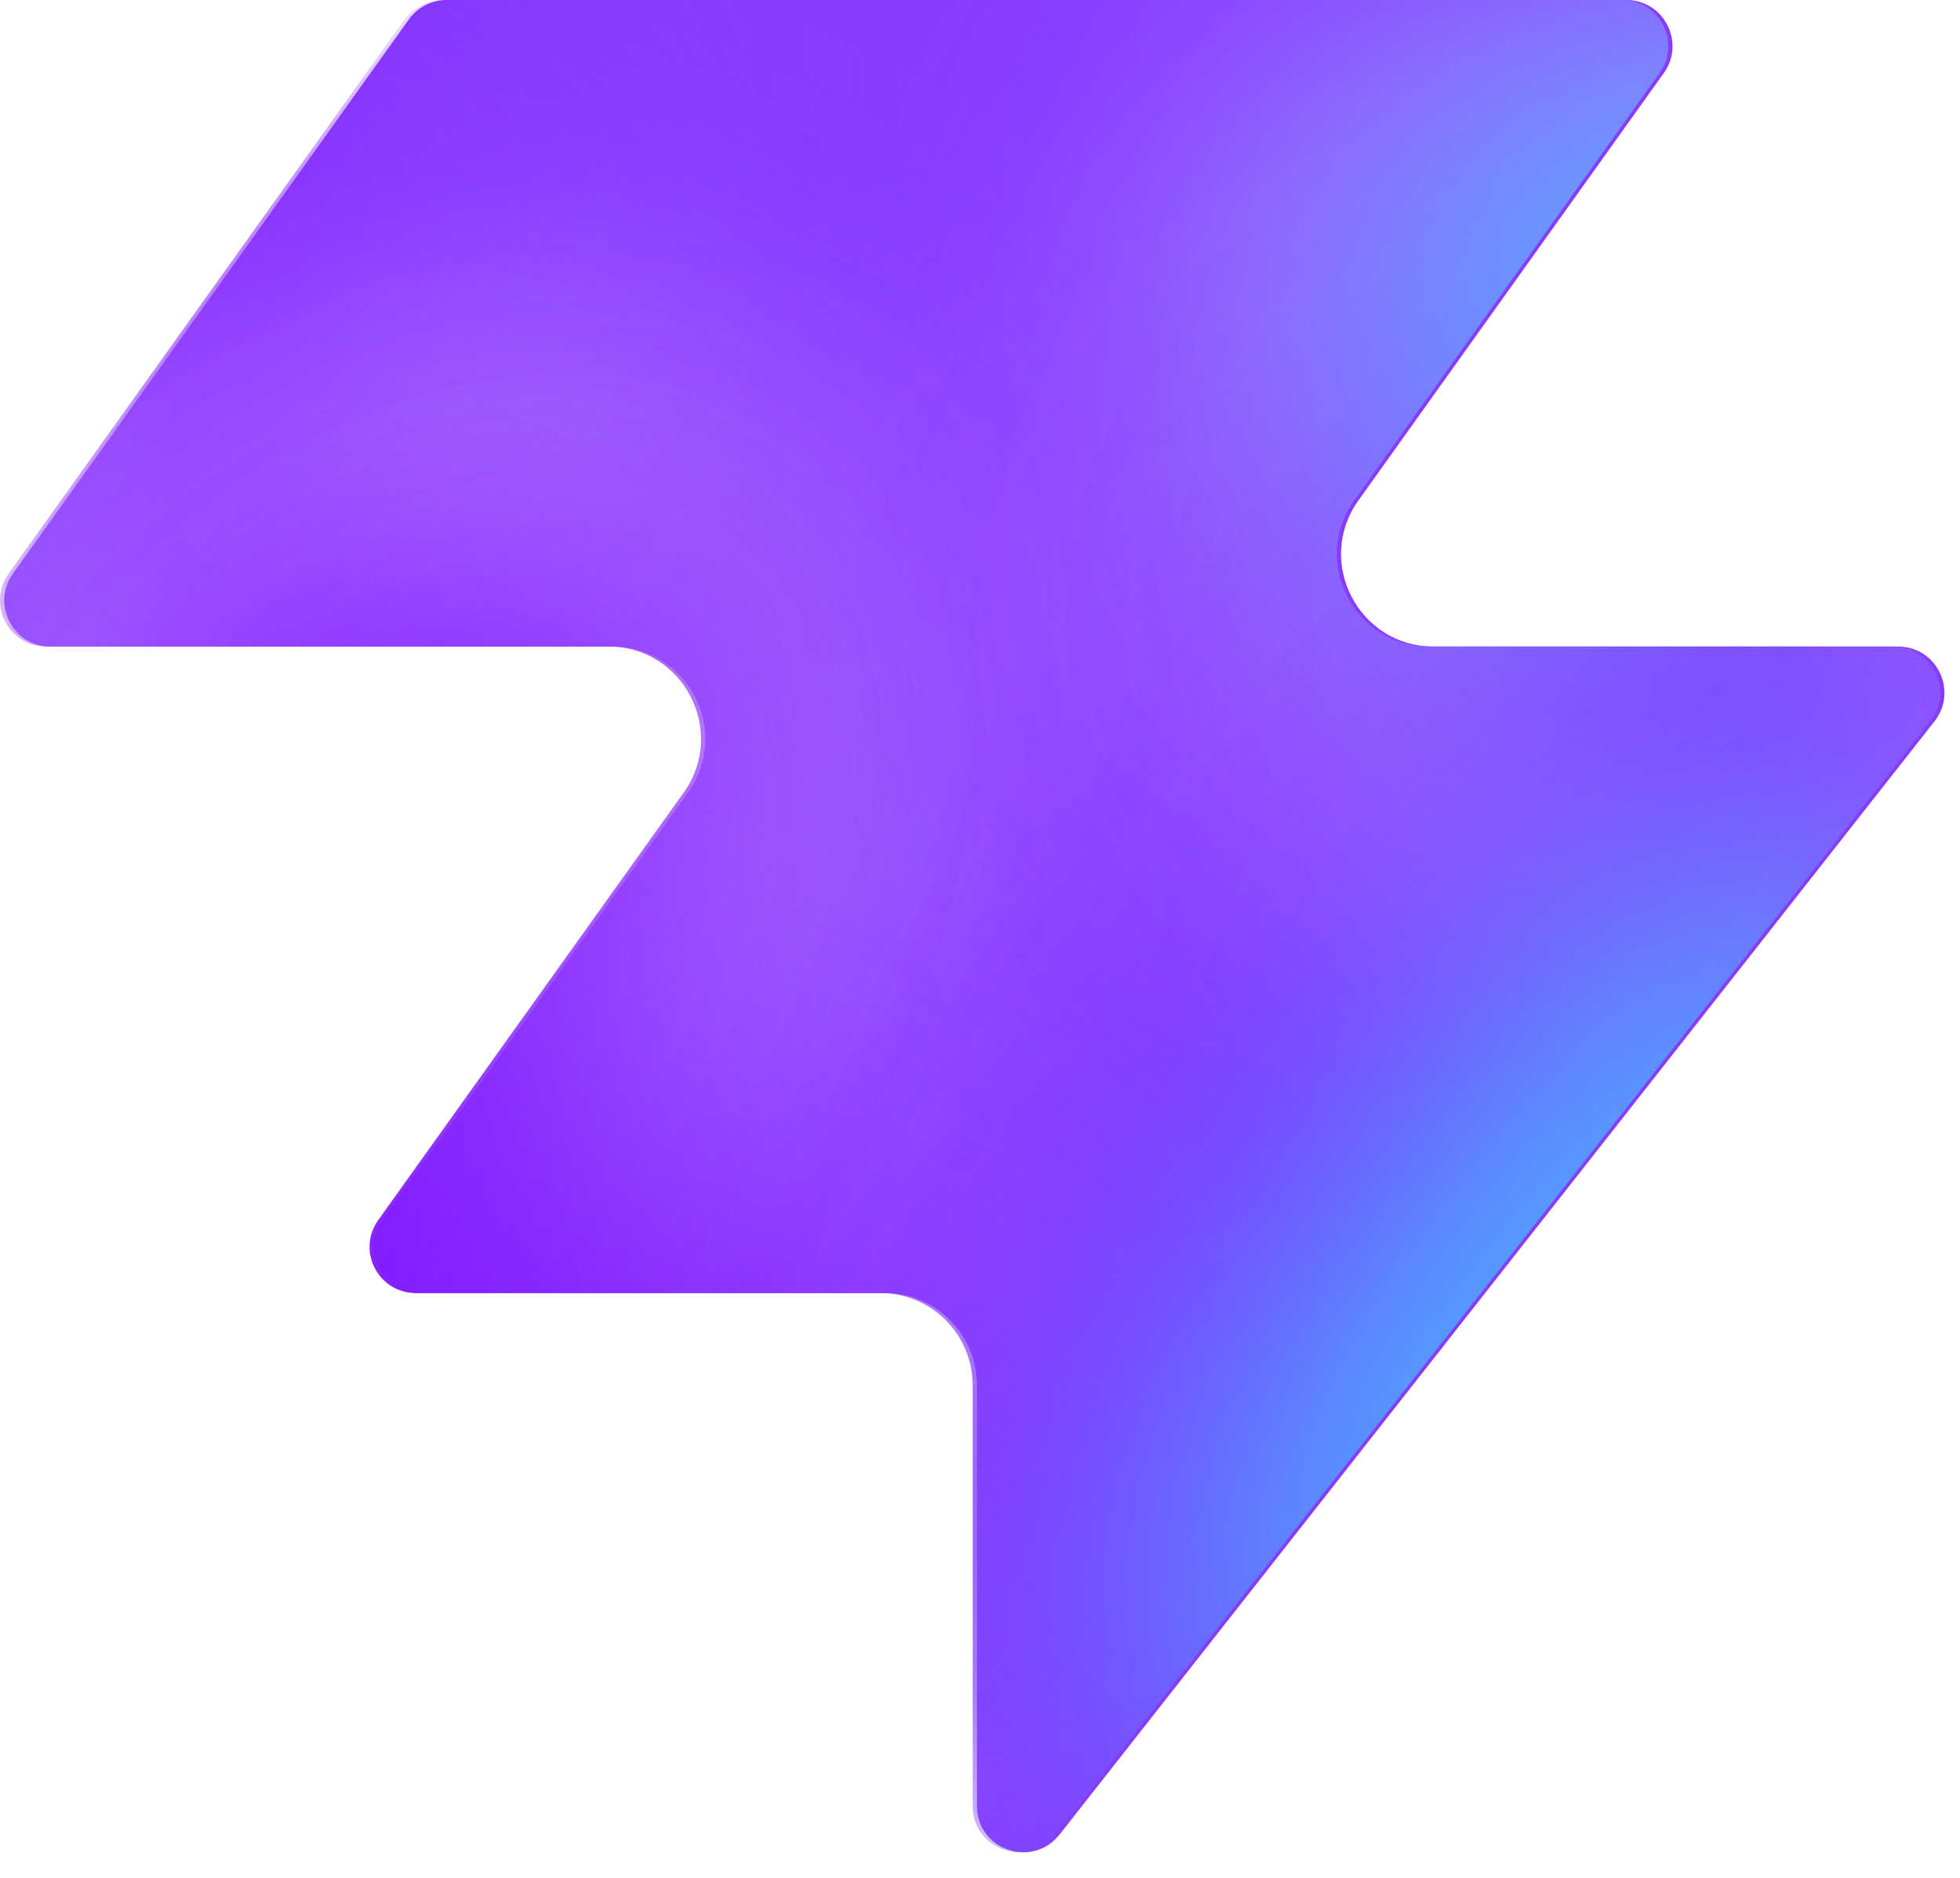
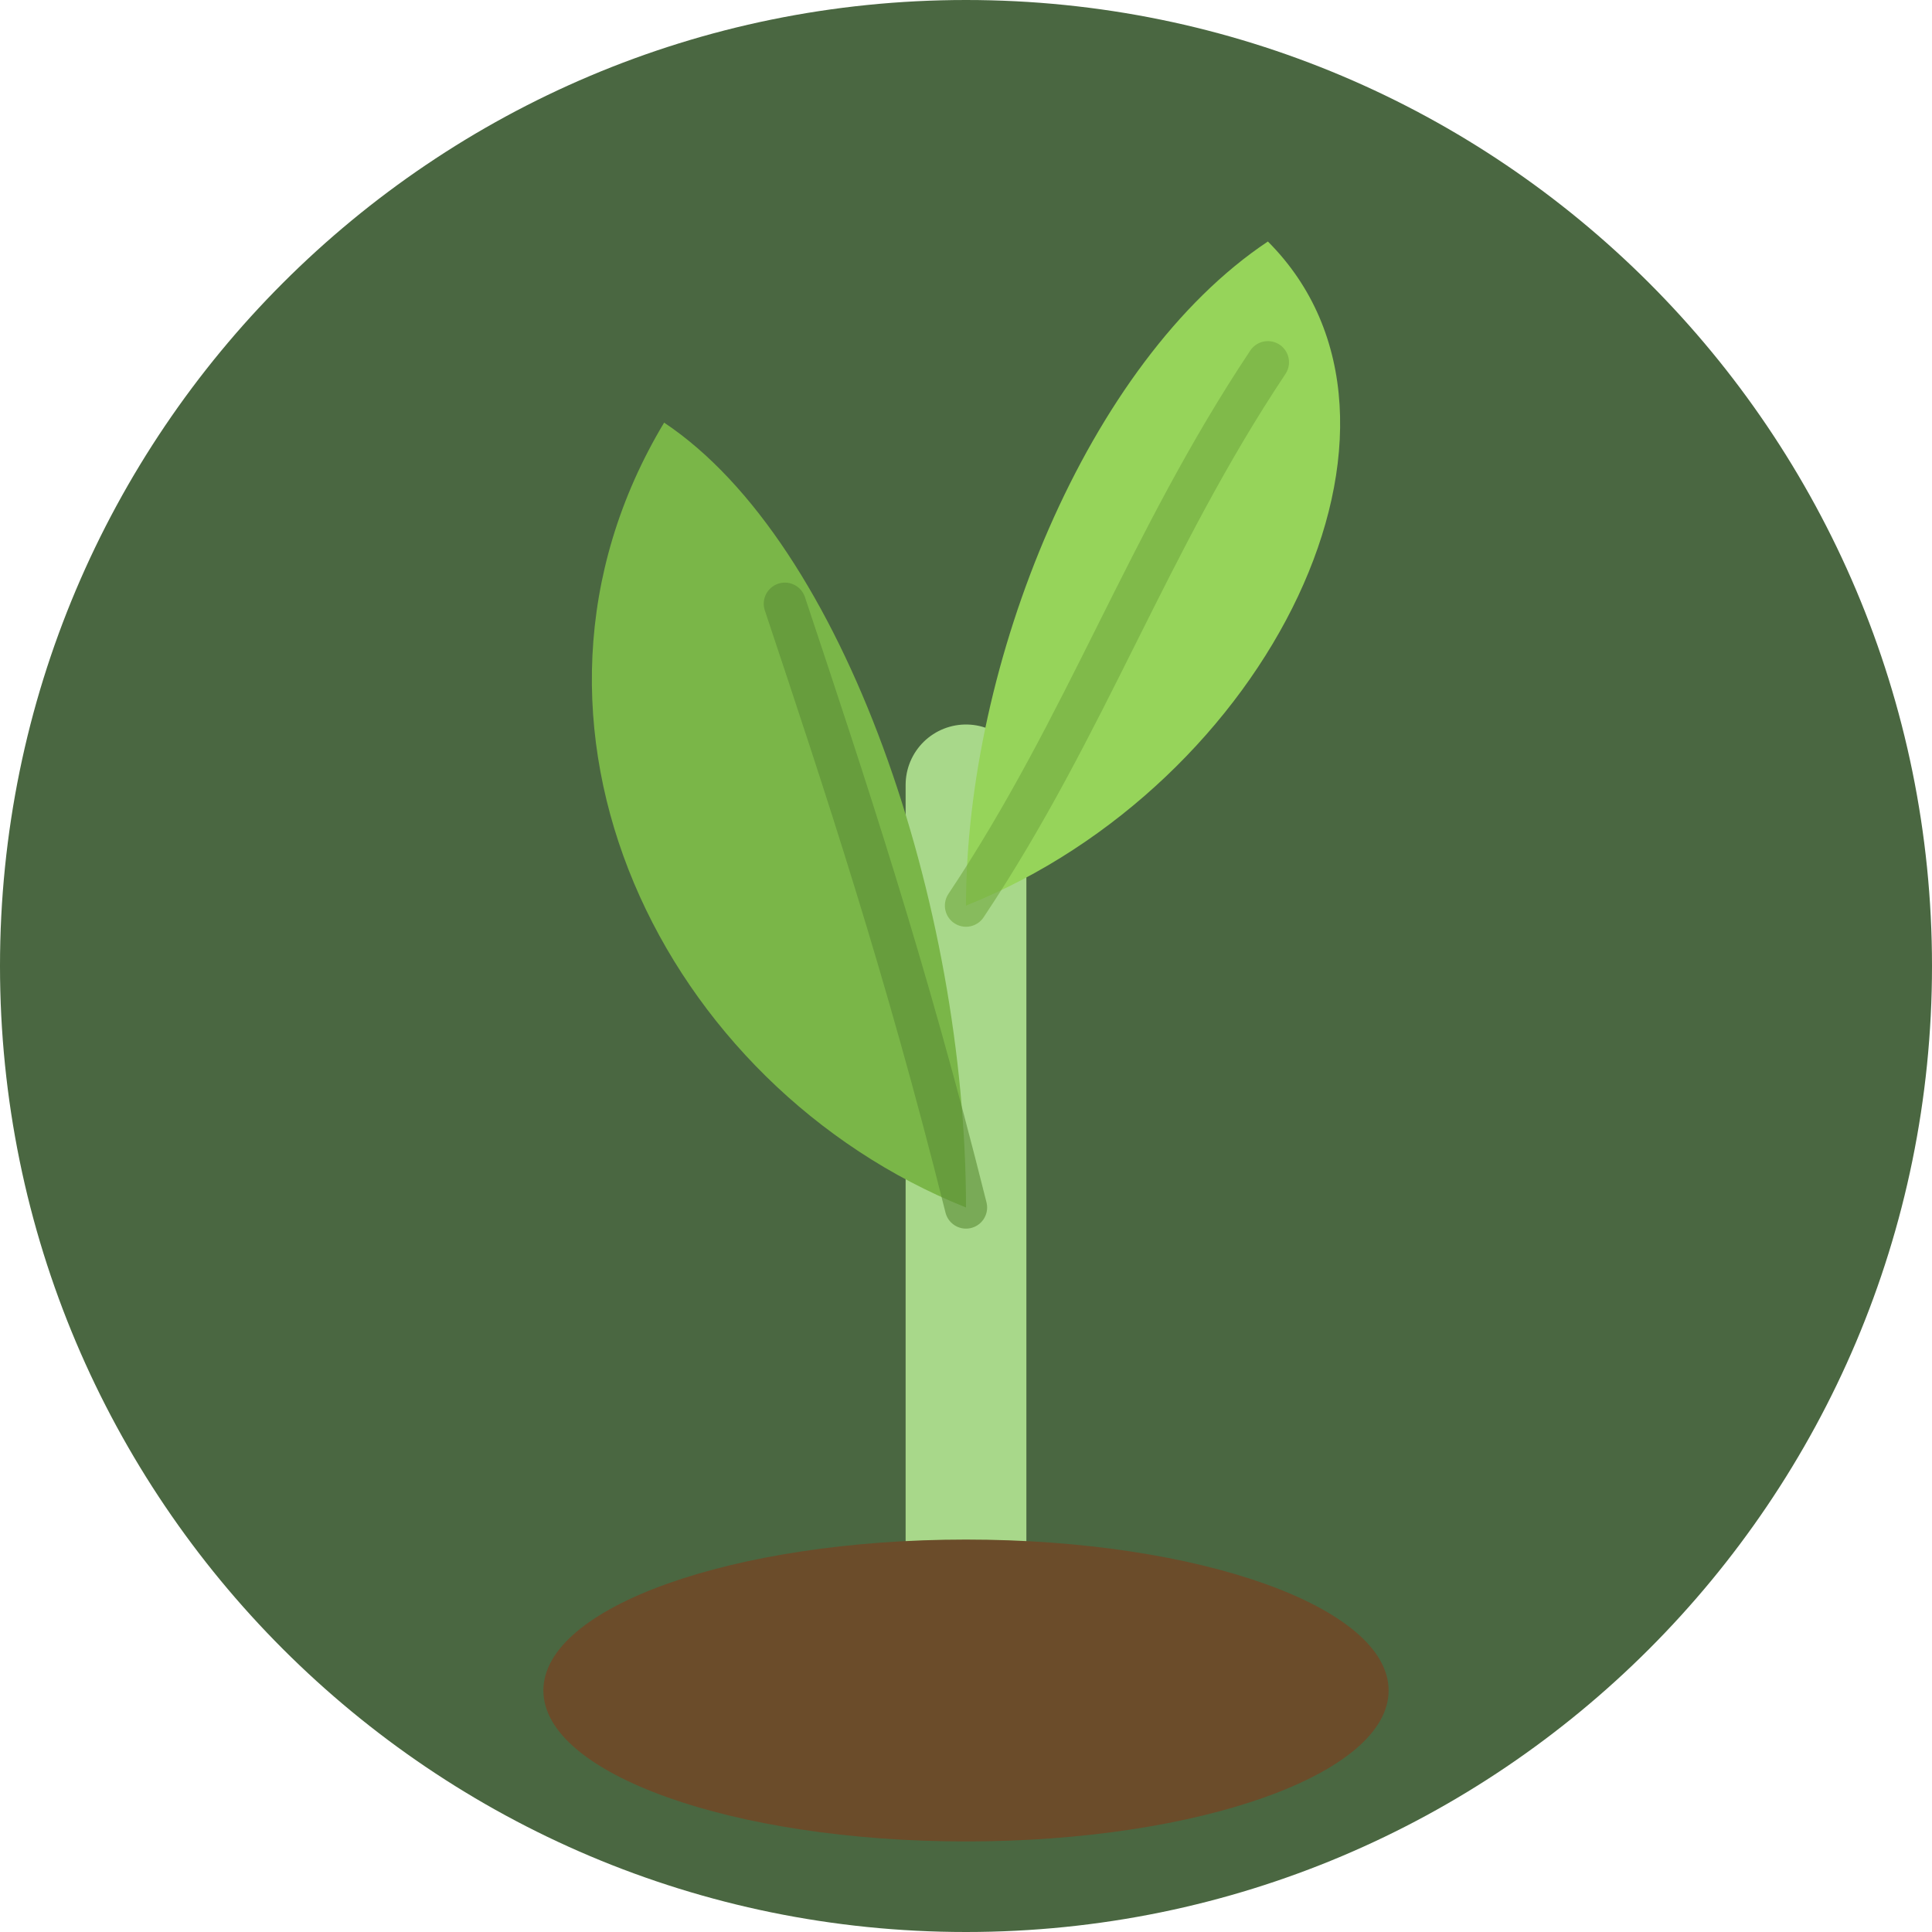
- <svg xmlns="http://www.w3.org/2000/svg" width="48" height="46" fill="none" viewBox="0 0 48 46">
-   <path fill="#863bff" d="M25.946 44.938c-.664.845-2.021.375-2.021-.698V33.937a2.26 2.26 0 0 0-2.262-2.262H10.287c-.92 0-1.456-1.04-.92-1.788l7.48-10.471c1.07-1.497 0-3.578-1.842-3.578H1.237c-.92 0-1.456-1.04-.92-1.788L10.013.474c.214-.297.556-.474.92-.474h28.894c.92 0 1.456 1.04.92 1.788l-7.48 10.471c-1.07 1.498 0 3.579 1.842 3.579h11.377c.943 0 1.473 1.088.89 1.83L25.947 44.94z" style="fill:#863bff;fill:color(display-p3 .525 .23 1);fill-opacity:1" />
-   <mask id="a" width="48" height="46" x="0" y="0" maskUnits="userSpaceOnUse" style="mask-type:alpha">
-     <path fill="#000" d="M25.842 44.938c-.664.844-2.021.375-2.021-.698V33.937a2.26 2.26 0 0 0-2.262-2.262H10.183c-.92 0-1.456-1.04-.92-1.788l7.48-10.471c1.07-1.498 0-3.579-1.842-3.579H1.133c-.92 0-1.456-1.04-.92-1.787L9.91.473c.214-.297.556-.474.92-.474h28.894c.92 0 1.456 1.04.92 1.788l-7.48 10.471c-1.07 1.498 0 3.578 1.842 3.578h11.377c.943 0 1.473 1.088.89 1.832L25.843 44.94z" style="fill:#000;fill-opacity:1" />
-   </mask>
-   <g mask="url(#a)">
-     <g filter="url(#b)">
-       <ellipse cx="5.508" cy="14.704" fill="#ede6ff" rx="5.508" ry="14.704" style="fill:#ede6ff;fill:color(display-p3 .927 .903 1);fill-opacity:1" transform="matrix(.00324 1 1 -.00324 -4.47 31.516)" />
-     </g>
-     <g filter="url(#c)">
-       <ellipse cx="10.399" cy="29.851" fill="#ede6ff" rx="10.399" ry="29.851" style="fill:#ede6ff;fill:color(display-p3 .927 .903 1);fill-opacity:1" transform="matrix(.00324 1 1 -.00324 -39.328 7.883)" />
-     </g>
-     <g filter="url(#d)">
-       <ellipse cx="5.508" cy="30.487" fill="#7e14ff" rx="5.508" ry="30.487" style="fill:#7e14ff;fill:color(display-p3 .492 .077 1);fill-opacity:1" transform="rotate(89.814 -25.913 -14.639)scale(1 -1)" />
-     </g>
-     <g filter="url(#e)">
-       <ellipse cx="5.508" cy="30.599" fill="#7e14ff" rx="5.508" ry="30.599" style="fill:#7e14ff;fill:color(display-p3 .492 .077 1);fill-opacity:1" transform="rotate(89.814 -32.644 -3.334)scale(1 -1)" />
-     </g>
-     <g filter="url(#f)">
-       <ellipse cx="5.508" cy="30.599" fill="#7e14ff" rx="5.508" ry="30.599" style="fill:#7e14ff;fill:color(display-p3 .492 .077 1);fill-opacity:1" transform="matrix(.00324 1 1 -.00324 -34.34 30.47)" />
-     </g>
-     <g filter="url(#g)">
-       <ellipse cx="14.072" cy="22.078" fill="#ede6ff" rx="14.072" ry="22.078" style="fill:#ede6ff;fill:color(display-p3 .927 .903 1);fill-opacity:1" transform="rotate(93.35 24.506 48.493)scale(-1 1)" />
-     </g>
-     <g filter="url(#h)">
-       <ellipse cx="3.47" cy="21.501" fill="#7e14ff" rx="3.47" ry="21.501" style="fill:#7e14ff;fill:color(display-p3 .492 .077 1);fill-opacity:1" transform="rotate(89.009 28.708 47.59)scale(-1 1)" />
-     </g>
-     <g filter="url(#i)">
-       <ellipse cx="3.47" cy="21.501" fill="#7e14ff" rx="3.47" ry="21.501" style="fill:#7e14ff;fill:color(display-p3 .492 .077 1);fill-opacity:1" transform="rotate(89.009 28.708 47.59)scale(-1 1)" />
-     </g>
-     <g filter="url(#j)">
-       <ellipse cx=".387" cy="8.972" fill="#7e14ff" rx="4.407" ry="29.108" style="fill:#7e14ff;fill:color(display-p3 .492 .077 1);fill-opacity:1" transform="rotate(39.51 .387 8.972)" />
-     </g>
-     <g filter="url(#k)">
-       <ellipse cx="47.523" cy="-6.092" fill="#7e14ff" rx="4.407" ry="29.108" style="fill:#7e14ff;fill:color(display-p3 .492 .077 1);fill-opacity:1" transform="rotate(37.892 47.523 -6.092)" />
-     </g>
-     <g filter="url(#l)">
-       <ellipse cx="41.412" cy="6.333" fill="#47bfff" rx="5.971" ry="9.665" style="fill:#47bfff;fill:color(display-p3 .28 .748 1);fill-opacity:1" transform="rotate(37.892 41.412 6.333)" />
-     </g>
-     <g filter="url(#m)">
-       <ellipse cx="-1.879" cy="38.332" fill="#7e14ff" rx="4.407" ry="29.108" style="fill:#7e14ff;fill:color(display-p3 .492 .077 1);fill-opacity:1" transform="rotate(37.892 -1.88 38.332)" />
-     </g>
-     <g filter="url(#n)">
-       <ellipse cx="-1.879" cy="38.332" fill="#7e14ff" rx="4.407" ry="29.108" style="fill:#7e14ff;fill:color(display-p3 .492 .077 1);fill-opacity:1" transform="rotate(37.892 -1.88 38.332)" />
-     </g>
-     <g filter="url(#o)">
-       <ellipse cx="35.651" cy="29.907" fill="#7e14ff" rx="4.407" ry="29.108" style="fill:#7e14ff;fill:color(display-p3 .492 .077 1);fill-opacity:1" transform="rotate(37.892 35.651 29.907)" />
-     </g>
-     <g filter="url(#p)">
-       <ellipse cx="38.418" cy="32.4" fill="#47bfff" rx="5.971" ry="15.297" style="fill:#47bfff;fill:color(display-p3 .28 .748 1);fill-opacity:1" transform="rotate(37.892 38.418 32.4)" />
-     </g>
-   </g>
-   <defs>
-     <filter id="b" width="60.045" height="41.654" x="-19.77" y="16.149" color-interpolation-filters="sRGB" filterUnits="userSpaceOnUse">
-       <feFlood flood-opacity="0" result="BackgroundImageFix" />
-       <feBlend in="SourceGraphic" in2="BackgroundImageFix" result="shape" />
-       <feGaussianBlur result="effect1_foregroundBlur_2002_17158" stdDeviation="7.659" />
-     </filter>
-     <filter id="c" width="90.34" height="51.437" x="-54.613" y="-7.533" color-interpolation-filters="sRGB" filterUnits="userSpaceOnUse">
-       <feFlood flood-opacity="0" result="BackgroundImageFix" />
-       <feBlend in="SourceGraphic" in2="BackgroundImageFix" result="shape" />
-       <feGaussianBlur result="effect1_foregroundBlur_2002_17158" stdDeviation="7.659" />
-     </filter>
-     <filter id="d" width="79.355" height="29.4" x="-49.64" y="2.03" color-interpolation-filters="sRGB" filterUnits="userSpaceOnUse">
-       <feFlood flood-opacity="0" result="BackgroundImageFix" />
-       <feBlend in="SourceGraphic" in2="BackgroundImageFix" result="shape" />
-       <feGaussianBlur result="effect1_foregroundBlur_2002_17158" stdDeviation="4.596" />
-     </filter>
-     <filter id="e" width="79.579" height="29.4" x="-45.045" y="20.029" color-interpolation-filters="sRGB" filterUnits="userSpaceOnUse">
-       <feFlood flood-opacity="0" result="BackgroundImageFix" />
-       <feBlend in="SourceGraphic" in2="BackgroundImageFix" result="shape" />
-       <feGaussianBlur result="effect1_foregroundBlur_2002_17158" stdDeviation="4.596" />
-     </filter>
-     <filter id="f" width="79.579" height="29.4" x="-43.513" y="21.178" color-interpolation-filters="sRGB" filterUnits="userSpaceOnUse">
-       <feFlood flood-opacity="0" result="BackgroundImageFix" />
-       <feBlend in="SourceGraphic" in2="BackgroundImageFix" result="shape" />
-       <feGaussianBlur result="effect1_foregroundBlur_2002_17158" stdDeviation="4.596" />
-     </filter>
-     <filter id="g" width="74.749" height="58.852" x="15.756" y="-17.901" color-interpolation-filters="sRGB" filterUnits="userSpaceOnUse">
-       <feFlood flood-opacity="0" result="BackgroundImageFix" />
-       <feBlend in="SourceGraphic" in2="BackgroundImageFix" result="shape" />
-       <feGaussianBlur result="effect1_foregroundBlur_2002_17158" stdDeviation="7.659" />
-     </filter>
-     <filter id="h" width="61.377" height="25.362" x="23.548" y="2.284" color-interpolation-filters="sRGB" filterUnits="userSpaceOnUse">
-       <feFlood flood-opacity="0" result="BackgroundImageFix" />
-       <feBlend in="SourceGraphic" in2="BackgroundImageFix" result="shape" />
-       <feGaussianBlur result="effect1_foregroundBlur_2002_17158" stdDeviation="4.596" />
-     </filter>
-     <filter id="i" width="61.377" height="25.362" x="23.548" y="2.284" color-interpolation-filters="sRGB" filterUnits="userSpaceOnUse">
-       <feFlood flood-opacity="0" result="BackgroundImageFix" />
-       <feBlend in="SourceGraphic" in2="BackgroundImageFix" result="shape" />
-       <feGaussianBlur result="effect1_foregroundBlur_2002_17158" stdDeviation="4.596" />
-     </filter>
-     <filter id="j" width="56.045" height="63.649" x="-27.636" y="-22.853" color-interpolation-filters="sRGB" filterUnits="userSpaceOnUse">
-       <feFlood flood-opacity="0" result="BackgroundImageFix" />
-       <feBlend in="SourceGraphic" in2="BackgroundImageFix" result="shape" />
-       <feGaussianBlur result="effect1_foregroundBlur_2002_17158" stdDeviation="4.596" />
-     </filter>
-     <filter id="k" width="54.814" height="64.646" x="20.116" y="-38.415" color-interpolation-filters="sRGB" filterUnits="userSpaceOnUse">
-       <feFlood flood-opacity="0" result="BackgroundImageFix" />
-       <feBlend in="SourceGraphic" in2="BackgroundImageFix" result="shape" />
-       <feGaussianBlur result="effect1_foregroundBlur_2002_17158" stdDeviation="4.596" />
-     </filter>
-     <filter id="l" width="33.541" height="35.313" x="24.641" y="-11.323" color-interpolation-filters="sRGB" filterUnits="userSpaceOnUse">
-       <feFlood flood-opacity="0" result="BackgroundImageFix" />
-       <feBlend in="SourceGraphic" in2="BackgroundImageFix" result="shape" />
-       <feGaussianBlur result="effect1_foregroundBlur_2002_17158" stdDeviation="4.596" />
-     </filter>
-     <filter id="m" width="54.814" height="64.646" x="-29.286" y="6.009" color-interpolation-filters="sRGB" filterUnits="userSpaceOnUse">
-       <feFlood flood-opacity="0" result="BackgroundImageFix" />
-       <feBlend in="SourceGraphic" in2="BackgroundImageFix" result="shape" />
-       <feGaussianBlur result="effect1_foregroundBlur_2002_17158" stdDeviation="4.596" />
-     </filter>
-     <filter id="n" width="54.814" height="64.646" x="-29.286" y="6.009" color-interpolation-filters="sRGB" filterUnits="userSpaceOnUse">
-       <feFlood flood-opacity="0" result="BackgroundImageFix" />
-       <feBlend in="SourceGraphic" in2="BackgroundImageFix" result="shape" />
-       <feGaussianBlur result="effect1_foregroundBlur_2002_17158" stdDeviation="4.596" />
-     </filter>
-     <filter id="o" width="54.814" height="64.646" x="8.244" y="-2.416" color-interpolation-filters="sRGB" filterUnits="userSpaceOnUse">
-       <feFlood flood-opacity="0" result="BackgroundImageFix" />
-       <feBlend in="SourceGraphic" in2="BackgroundImageFix" result="shape" />
-       <feGaussianBlur result="effect1_foregroundBlur_2002_17158" stdDeviation="4.596" />
-     </filter>
-     <filter id="p" width="39.409" height="43.623" x="18.713" y="10.588" color-interpolation-filters="sRGB" filterUnits="userSpaceOnUse">
-       <feFlood flood-opacity="0" result="BackgroundImageFix" />
-       <feBlend in="SourceGraphic" in2="BackgroundImageFix" result="shape" />
-       <feGaussianBlur result="effect1_foregroundBlur_2002_17158" stdDeviation="4.596" />
-     </filter>
-   </defs>
+ <svg xmlns="http://www.w3.org/2000/svg" viewBox="0 0 32 32">
+   <circle cx="16" cy="16" r="16" fill="#4a6741" />
+   <line x1="16" y1="28" x2="16" y2="13" stroke="#a8d88a" stroke-width="2" stroke-linecap="round" />
+   <path d="M16 20 C11 18 8 12 11 7 C14 9 16 15 16 20Z" fill="#7ab648" />
+   <path d="M16 15 C21 13 24 7 21 4 C18 6 16 11 16 15Z" fill="#96d45a" />
+   <ellipse cx="16" cy="28" rx="7" ry="2.5" fill="#6b4c2a" />
+   <path d="M13 10 C14 13 15 16 16 20" stroke="#5a8c35" stroke-width="0.7" stroke-linecap="round" fill="none" opacity="0.6" />
+   <path d="M21 6 C19 9 18 12 16 15" stroke="#72a840" stroke-width="0.7" stroke-linecap="round" fill="none" opacity="0.6" />
</svg>
